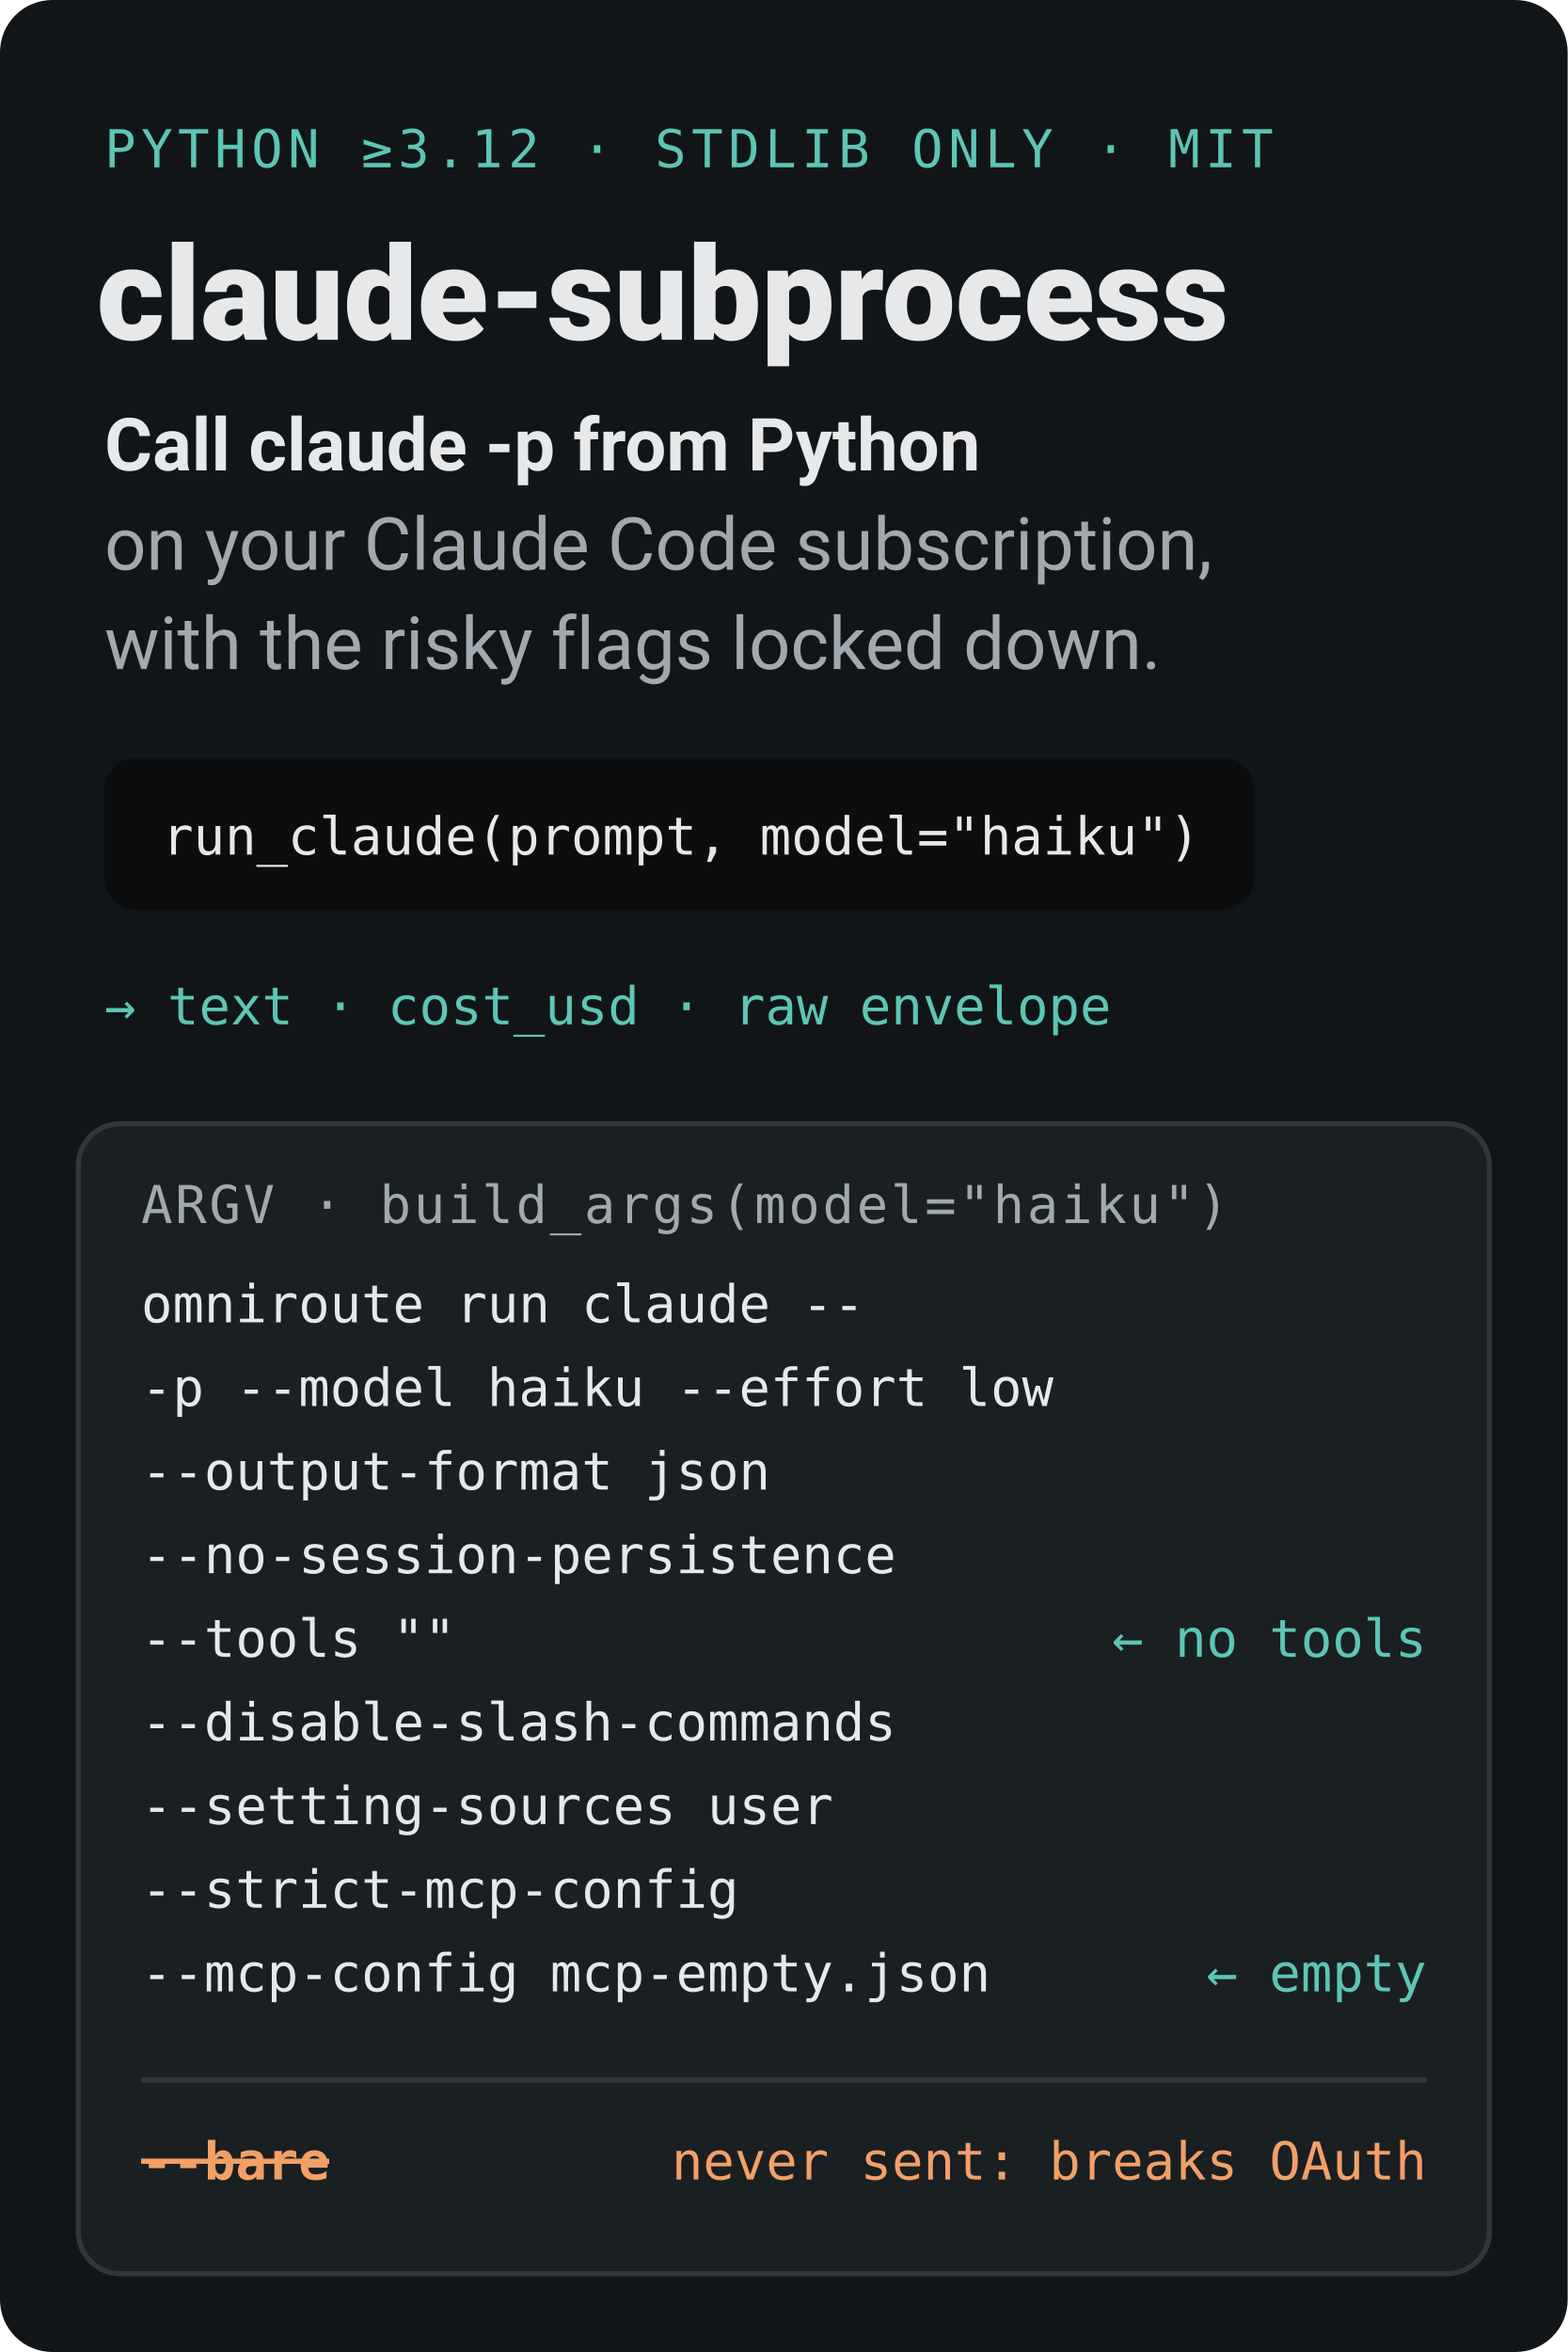
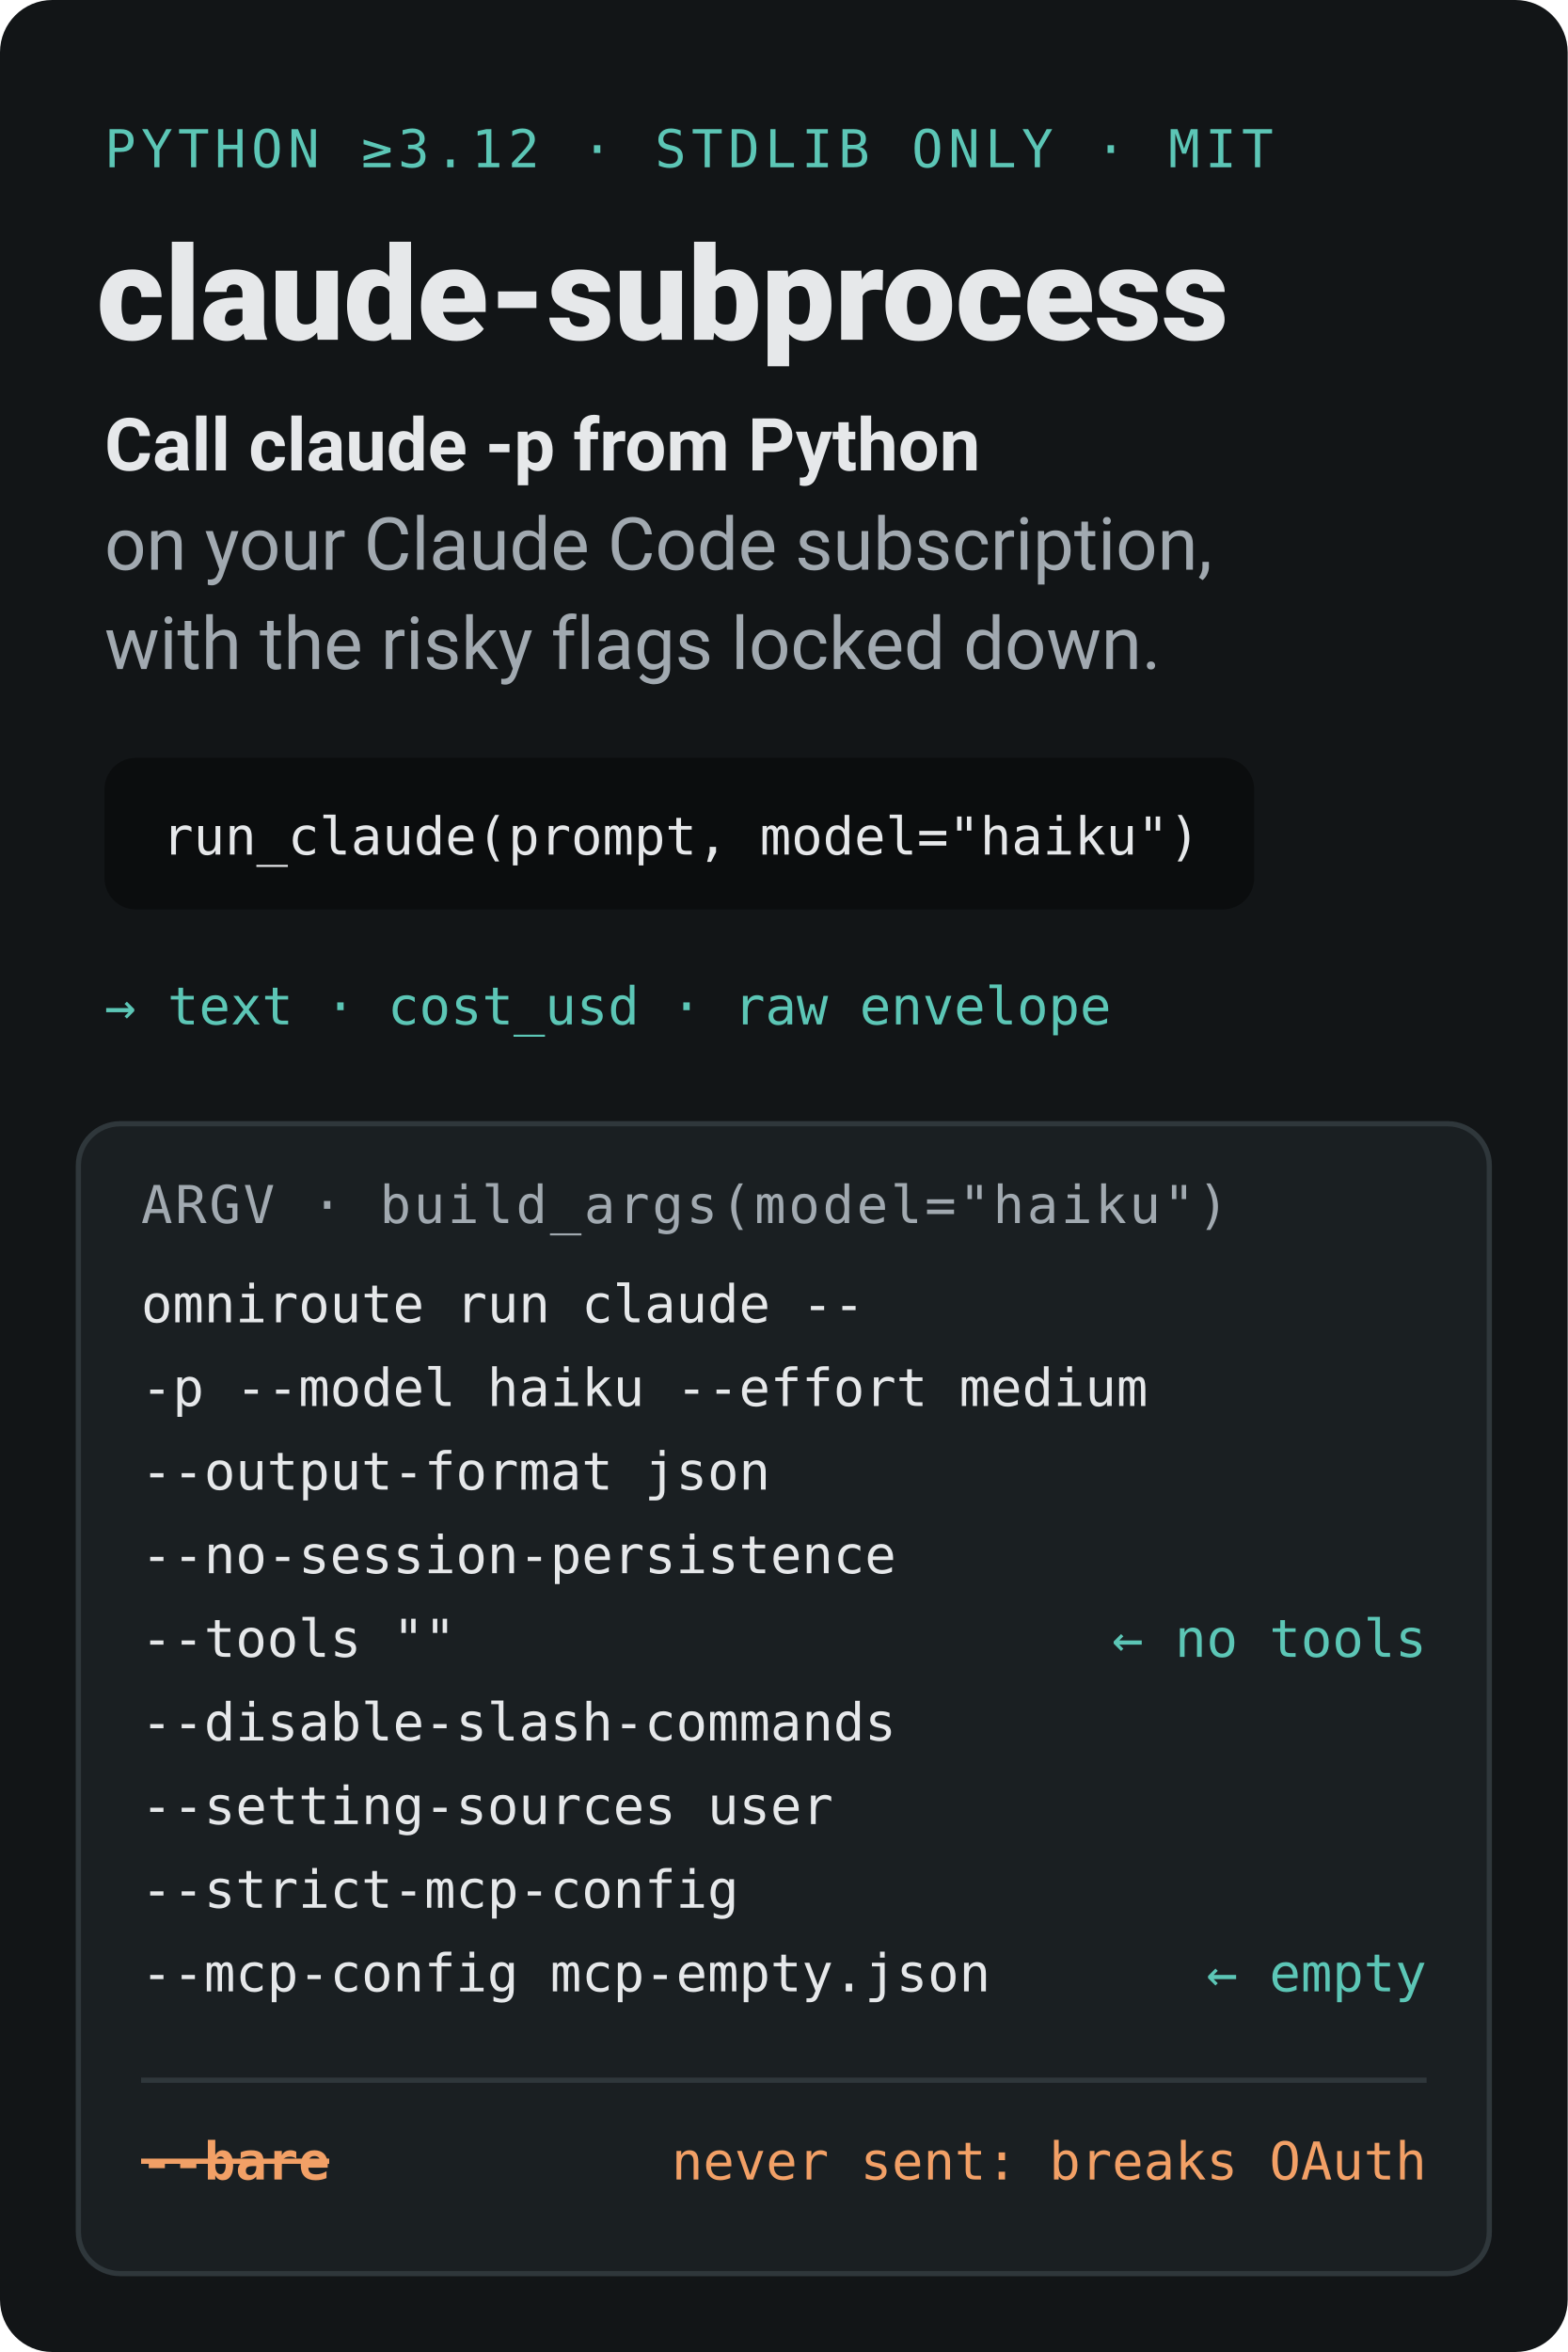
<svg xmlns="http://www.w3.org/2000/svg" width="600" height="900" viewBox="0 0 600 900" role="img" aria-labelledby="t d">
  <rect width="600" height="900" rx="20" fill="#121517" />
  <text x="40" y="64" font-family="ui-monospace, SFMono-Regular, Menlo, Consolas, monospace" font-size="20" fill="#5CC6B6" letter-spacing="2">PYTHON ≥3.12 · STDLIB ONLY · MIT</text>
  <text x="37" y="130" font-family="-apple-system, BlinkMacSystemFont, 'Segoe UI', Roboto, sans-serif" font-size="50" fill="#E6E8EA" font-weight="800">claude-subprocess</text>
  <text x="40" y="180" font-family="-apple-system, BlinkMacSystemFont, 'Segoe UI', Roboto, sans-serif" font-size="28" fill="#E6E8EA" font-weight="600">Call claude -p from Python</text>
  <text x="40" y="218" font-family="-apple-system, BlinkMacSystemFont, 'Segoe UI', Roboto, sans-serif" font-size="28" fill="#A1A9B0">on your Claude Code subscription,</text>
  <text x="40" y="256" font-family="-apple-system, BlinkMacSystemFont, 'Segoe UI', Roboto, sans-serif" font-size="28" fill="#A1A9B0">with the risky flags locked down.</text>
  <rect x="40" y="290" width="440" height="58" rx="12" fill="#0B0D0E" />
  <text x="62" y="327" font-family="ui-monospace, SFMono-Regular, Menlo, Consolas, monospace" font-size="20" fill="#E6E8EA">run_claude(prompt, model="haiku")</text>
  <text x="40" y="392" font-family="ui-monospace, SFMono-Regular, Menlo, Consolas, monospace" font-size="20" fill="#5CC6B6">→ text · cost_usd · raw envelope</text>
  <rect x="30" y="430" width="540" height="440" rx="16" fill="#1A1F22" stroke="#2F373B" stroke-width="2" />
  <text x="54" y="468" font-family="ui-monospace, SFMono-Regular, Menlo, Consolas, monospace" font-size="20" fill="#A1A9B0" letter-spacing="1">ARGV · build_args(model="haiku")</text>
  <text x="54" y="506" font-family="ui-monospace, SFMono-Regular, Menlo, Consolas, monospace" font-size="20" fill="#E6E8EA">omniroute run claude --</text>
-   <text x="54" y="538" font-family="ui-monospace, SFMono-Regular, Menlo, Consolas, monospace" font-size="20" fill="#E6E8EA">-p --model haiku --effort low</text>
+   <text x="54" y="538" font-family="ui-monospace, SFMono-Regular, Menlo, Consolas, monospace" font-size="20" fill="#E6E8EA">-p --model haiku --effort medium</text>
  <text x="54" y="570" font-family="ui-monospace, SFMono-Regular, Menlo, Consolas, monospace" font-size="20" fill="#E6E8EA">--output-format json</text>
  <text x="54" y="602" font-family="ui-monospace, SFMono-Regular, Menlo, Consolas, monospace" font-size="20" fill="#E6E8EA">--no-session-persistence</text>
  <text x="54" y="634" font-family="ui-monospace, SFMono-Regular, Menlo, Consolas, monospace" font-size="20" fill="#E6E8EA">--tools ""</text>
  <text x="546" y="634" font-family="ui-monospace, SFMono-Regular, Menlo, Consolas, monospace" font-size="20" fill="#5CC6B6" text-anchor="end">← no tools</text>
  <text x="54" y="666" font-family="ui-monospace, SFMono-Regular, Menlo, Consolas, monospace" font-size="20" fill="#E6E8EA">--disable-slash-commands</text>
  <text x="54" y="698" font-family="ui-monospace, SFMono-Regular, Menlo, Consolas, monospace" font-size="20" fill="#E6E8EA">--setting-sources user</text>
  <text x="54" y="730" font-family="ui-monospace, SFMono-Regular, Menlo, Consolas, monospace" font-size="20" fill="#E6E8EA">--strict-mcp-config</text>
  <text x="54" y="762" font-family="ui-monospace, SFMono-Regular, Menlo, Consolas, monospace" font-size="20" fill="#E6E8EA">--mcp-config mcp-empty.json</text>
  <text x="546" y="762" font-family="ui-monospace, SFMono-Regular, Menlo, Consolas, monospace" font-size="20" fill="#5CC6B6" text-anchor="end">← empty</text>
  <line x1="54" y1="796" x2="546" y2="796" stroke="#2F373B" stroke-width="2" />
  <text x="54" y="834" font-family="ui-monospace, SFMono-Regular, Menlo, Consolas, monospace" font-size="20" fill="#F2A066" font-weight="700">--bare</text>
  <line x1="54" y1="827" x2="126" y2="827" stroke="#F2A066" stroke-width="2" />
  <text x="546" y="834" font-family="ui-monospace, SFMono-Regular, Menlo, Consolas, monospace" font-size="20" fill="#F2A066" text-anchor="end">never sent: breaks OAuth</text>
</svg>
